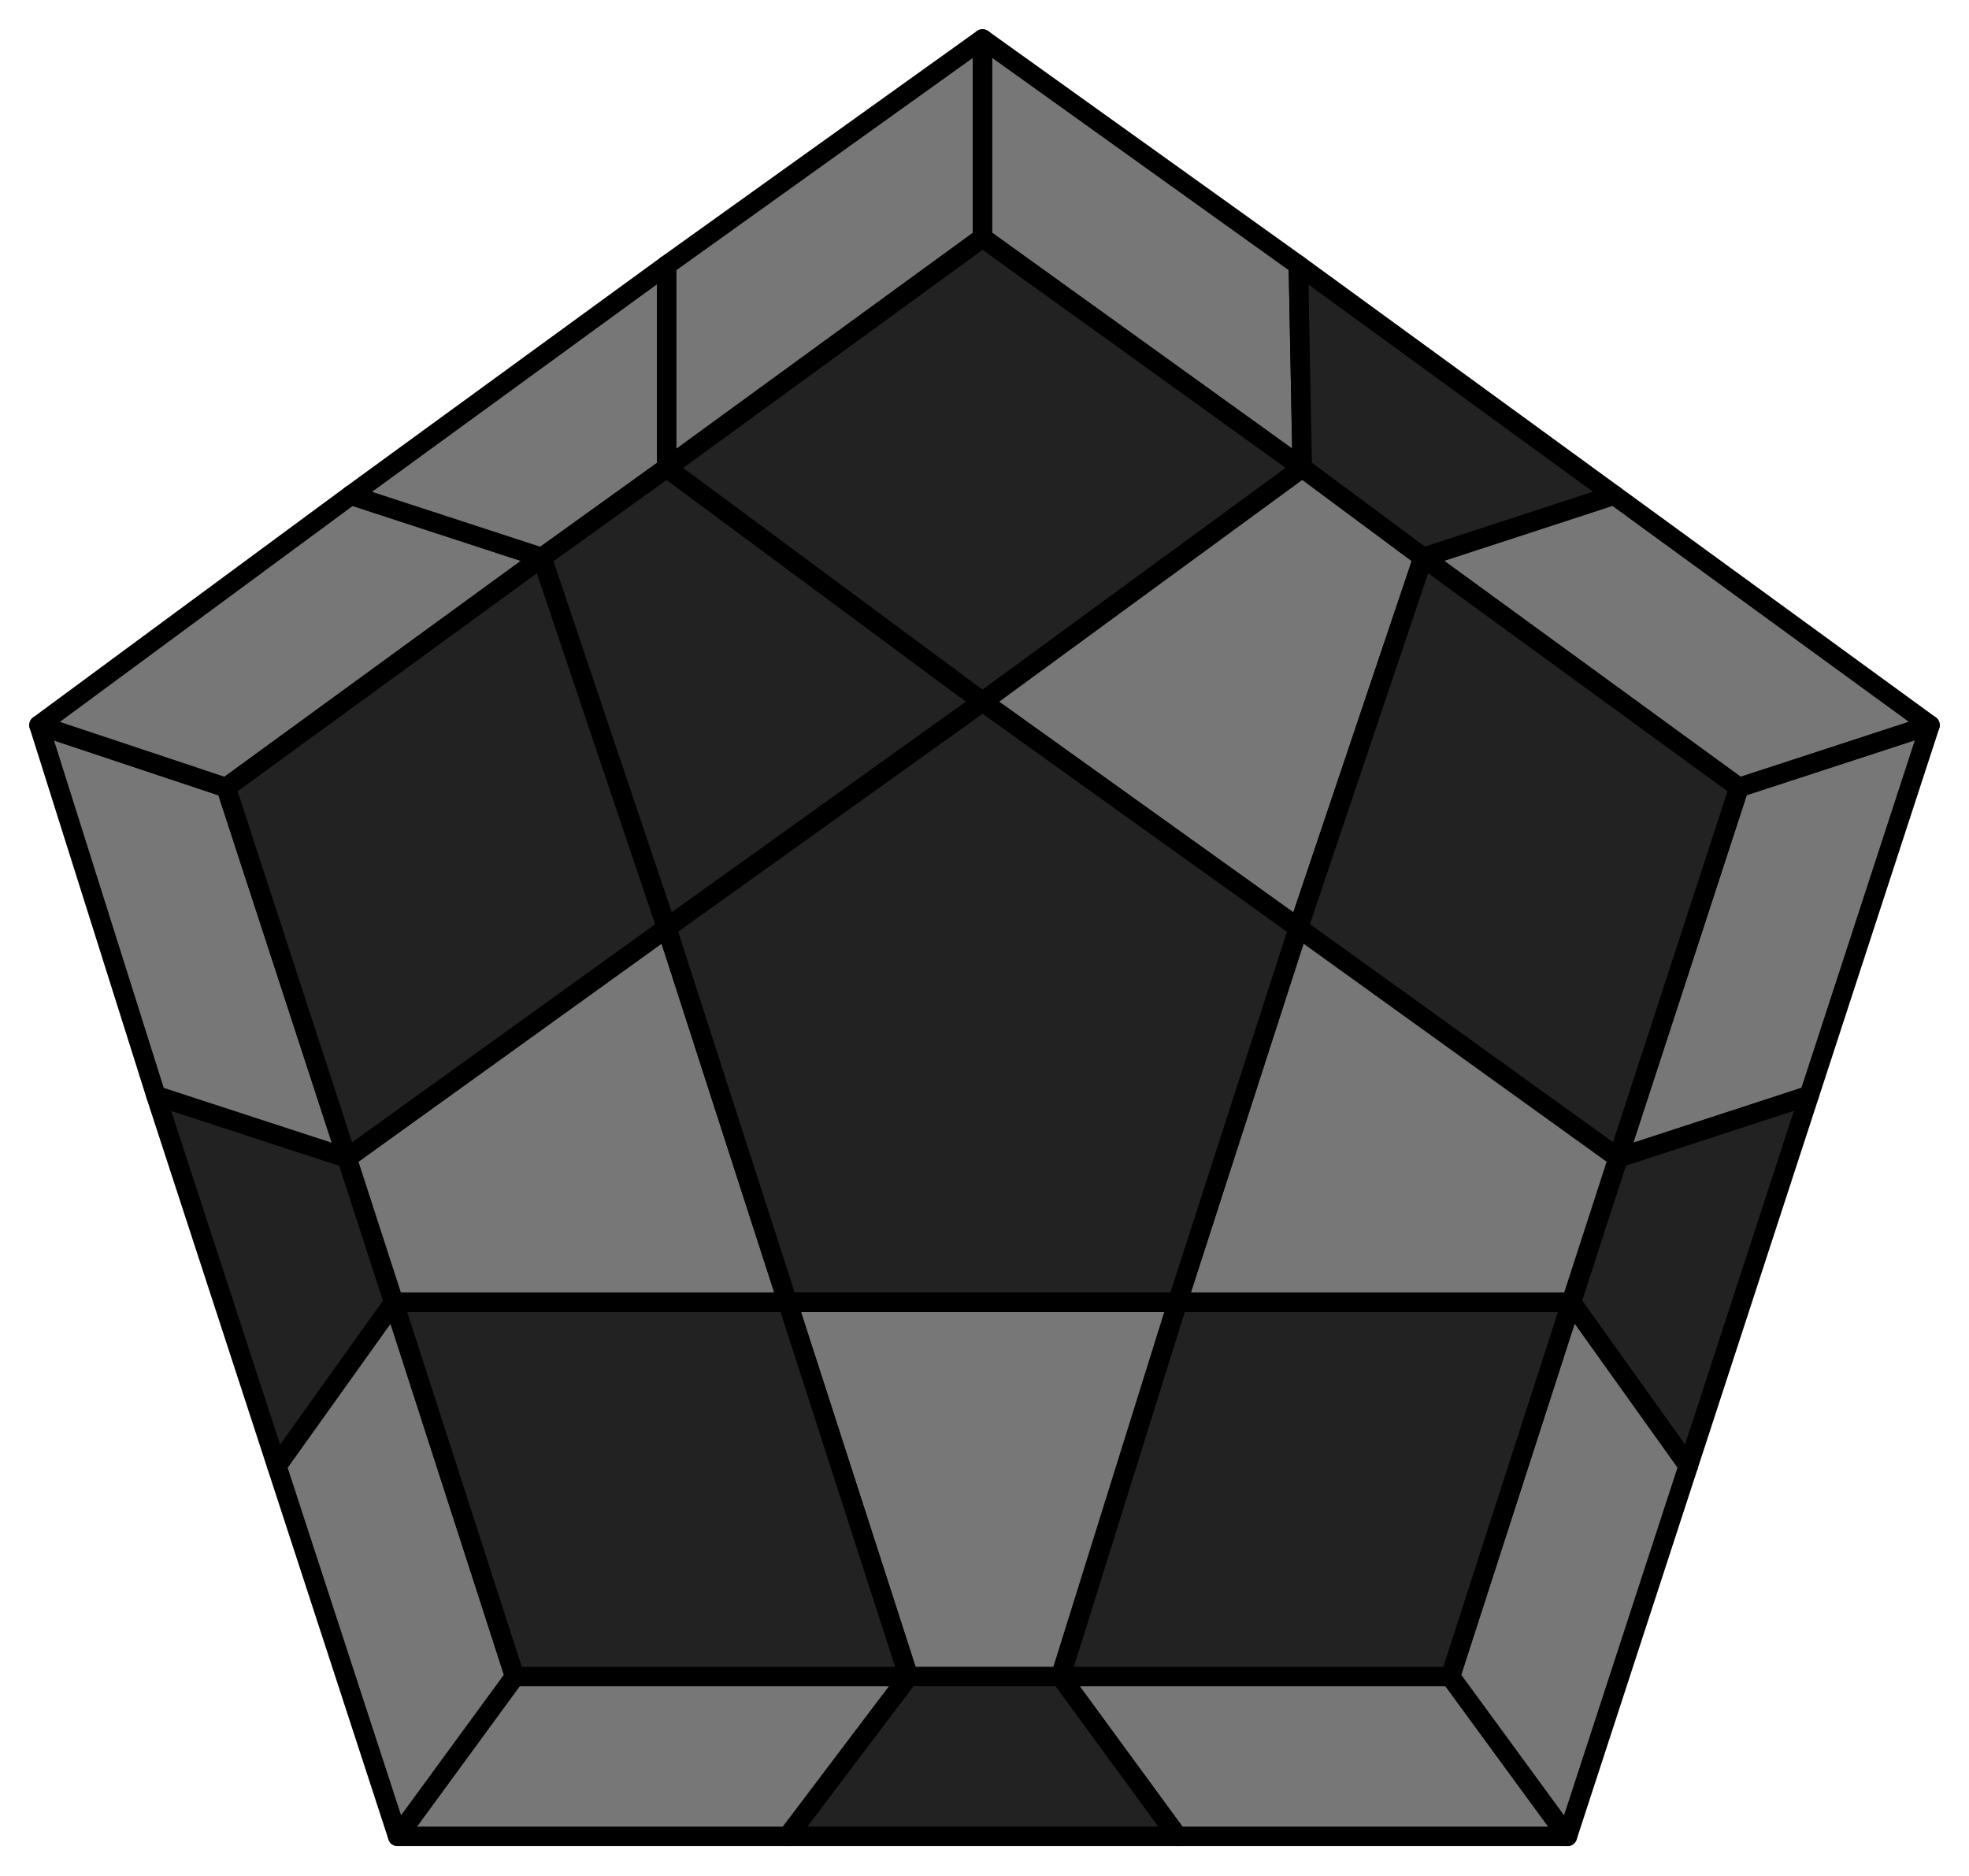
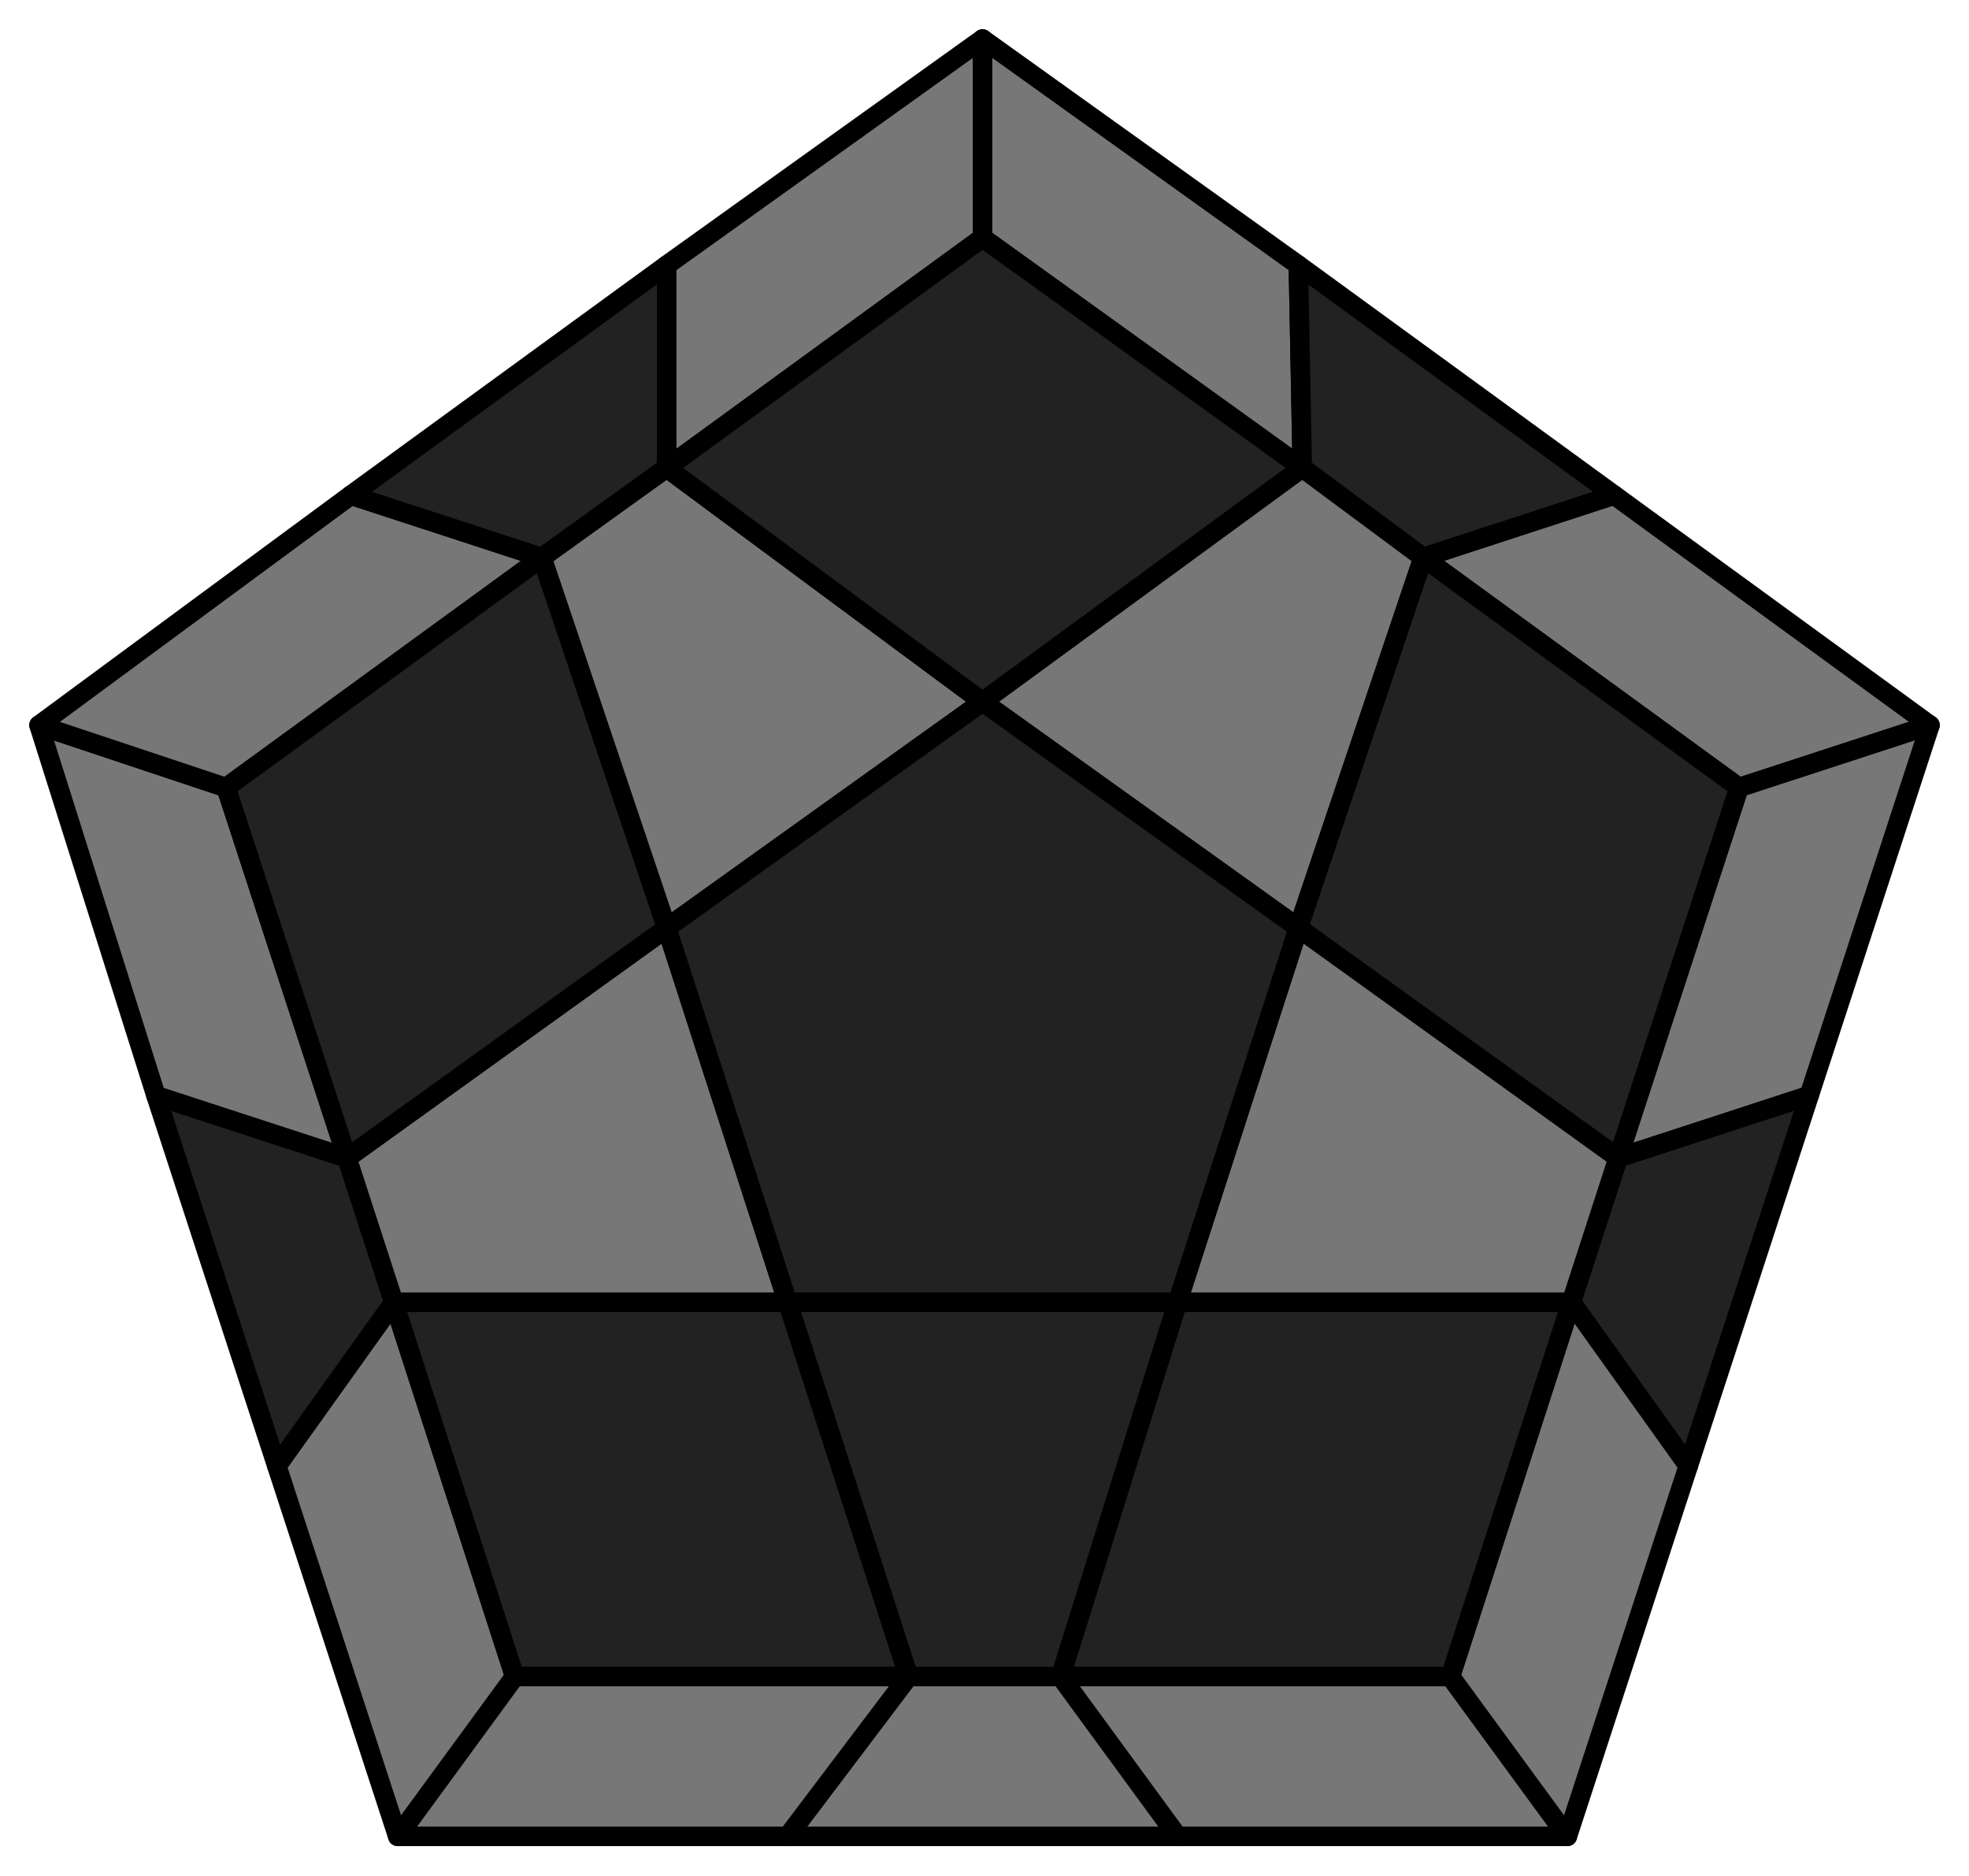
<svg xmlns="http://www.w3.org/2000/svg" id="179" width="505" height="481">
  <style>
polygon { stroke: black; stroke-width: 5px; stroke-linejoin: round;}
.light {fill: #777;}
.dark {fill: #222;}
</style>
  <polygon class="light" points="402 471 302 471 272 430 372 430" />
-   <polygon class="dark" points="302 471 202 471 233 430 272 430" />
+   <polygon class="light" points="302 471 202 471 233 430 272 430" />
  <polygon class="light" points="202 471 102 471 132 430 233 430" />
  <polygon class="light" points="102 471 71 376 101 334 132 430" />
  <polygon class="dark" points="71 376 40 281 89 297 101 334" />
  <polygon class="light" points="40 281 10 186 58 202 89 297" />
  <polygon class="light" points="10 186 90 127 139 143 58 202" />
-   <polygon class="light" points="90 127 171 68 171 120 139 143" />
+   <polygon class="dark" points="90 127 171 68 171 120 139 143" />
  <polygon class="light" points="171 68 252 10 252 61 171 120" />
  <polygon class="light" points="252 10 333 68 334 120 252 61" />
  <polygon class="dark" points="333 68 414 127 365 143 334 120" />
  <polygon class="light" points="414 127 495 186 446 202 365 143" />
  <polygon class="light" points="495 186 464 281 415 297 446 202" />
  <polygon class="dark" points="464 281 433 376 403 334 415 297" />
  <polygon class="light" points="433 376 402 471 372 430 403 334" />
  <polygon class="dark" points="372 430 272 430 302 334 403 334" />
-   <polygon class="light" points="272 430 233 430 202 334 302 334" />
+   <polygon class="dark" points="272 430 233 430 202 334 302 334" />
  <polygon class="dark" points="132 430 101 334 202 334 233 430" />
  <polygon class="light" points="101 334 89 297 171 238 202 334" />
  <polygon class="dark" points="58 202 139 143 171 238 89 297" />
-   <polygon class="dark" points="139 143 171 120 252 180 171 238" />
+   <polygon class="light" points="139 143 171 120 252 180 171 238" />
  <polygon class="dark" points="252 61 334 120 252 180 171 120" />
  <polygon class="light" points="334 120 365 143 333 238 252 180" />
  <polygon class="dark" points="446 202 415 297 333 238 365 143" />
  <polygon class="light" points="415 297 403 334 302 334 333 238" />
  <polygon class="dark" points="302 334 202 334 171 238 252 180 333 238" />
</svg>
